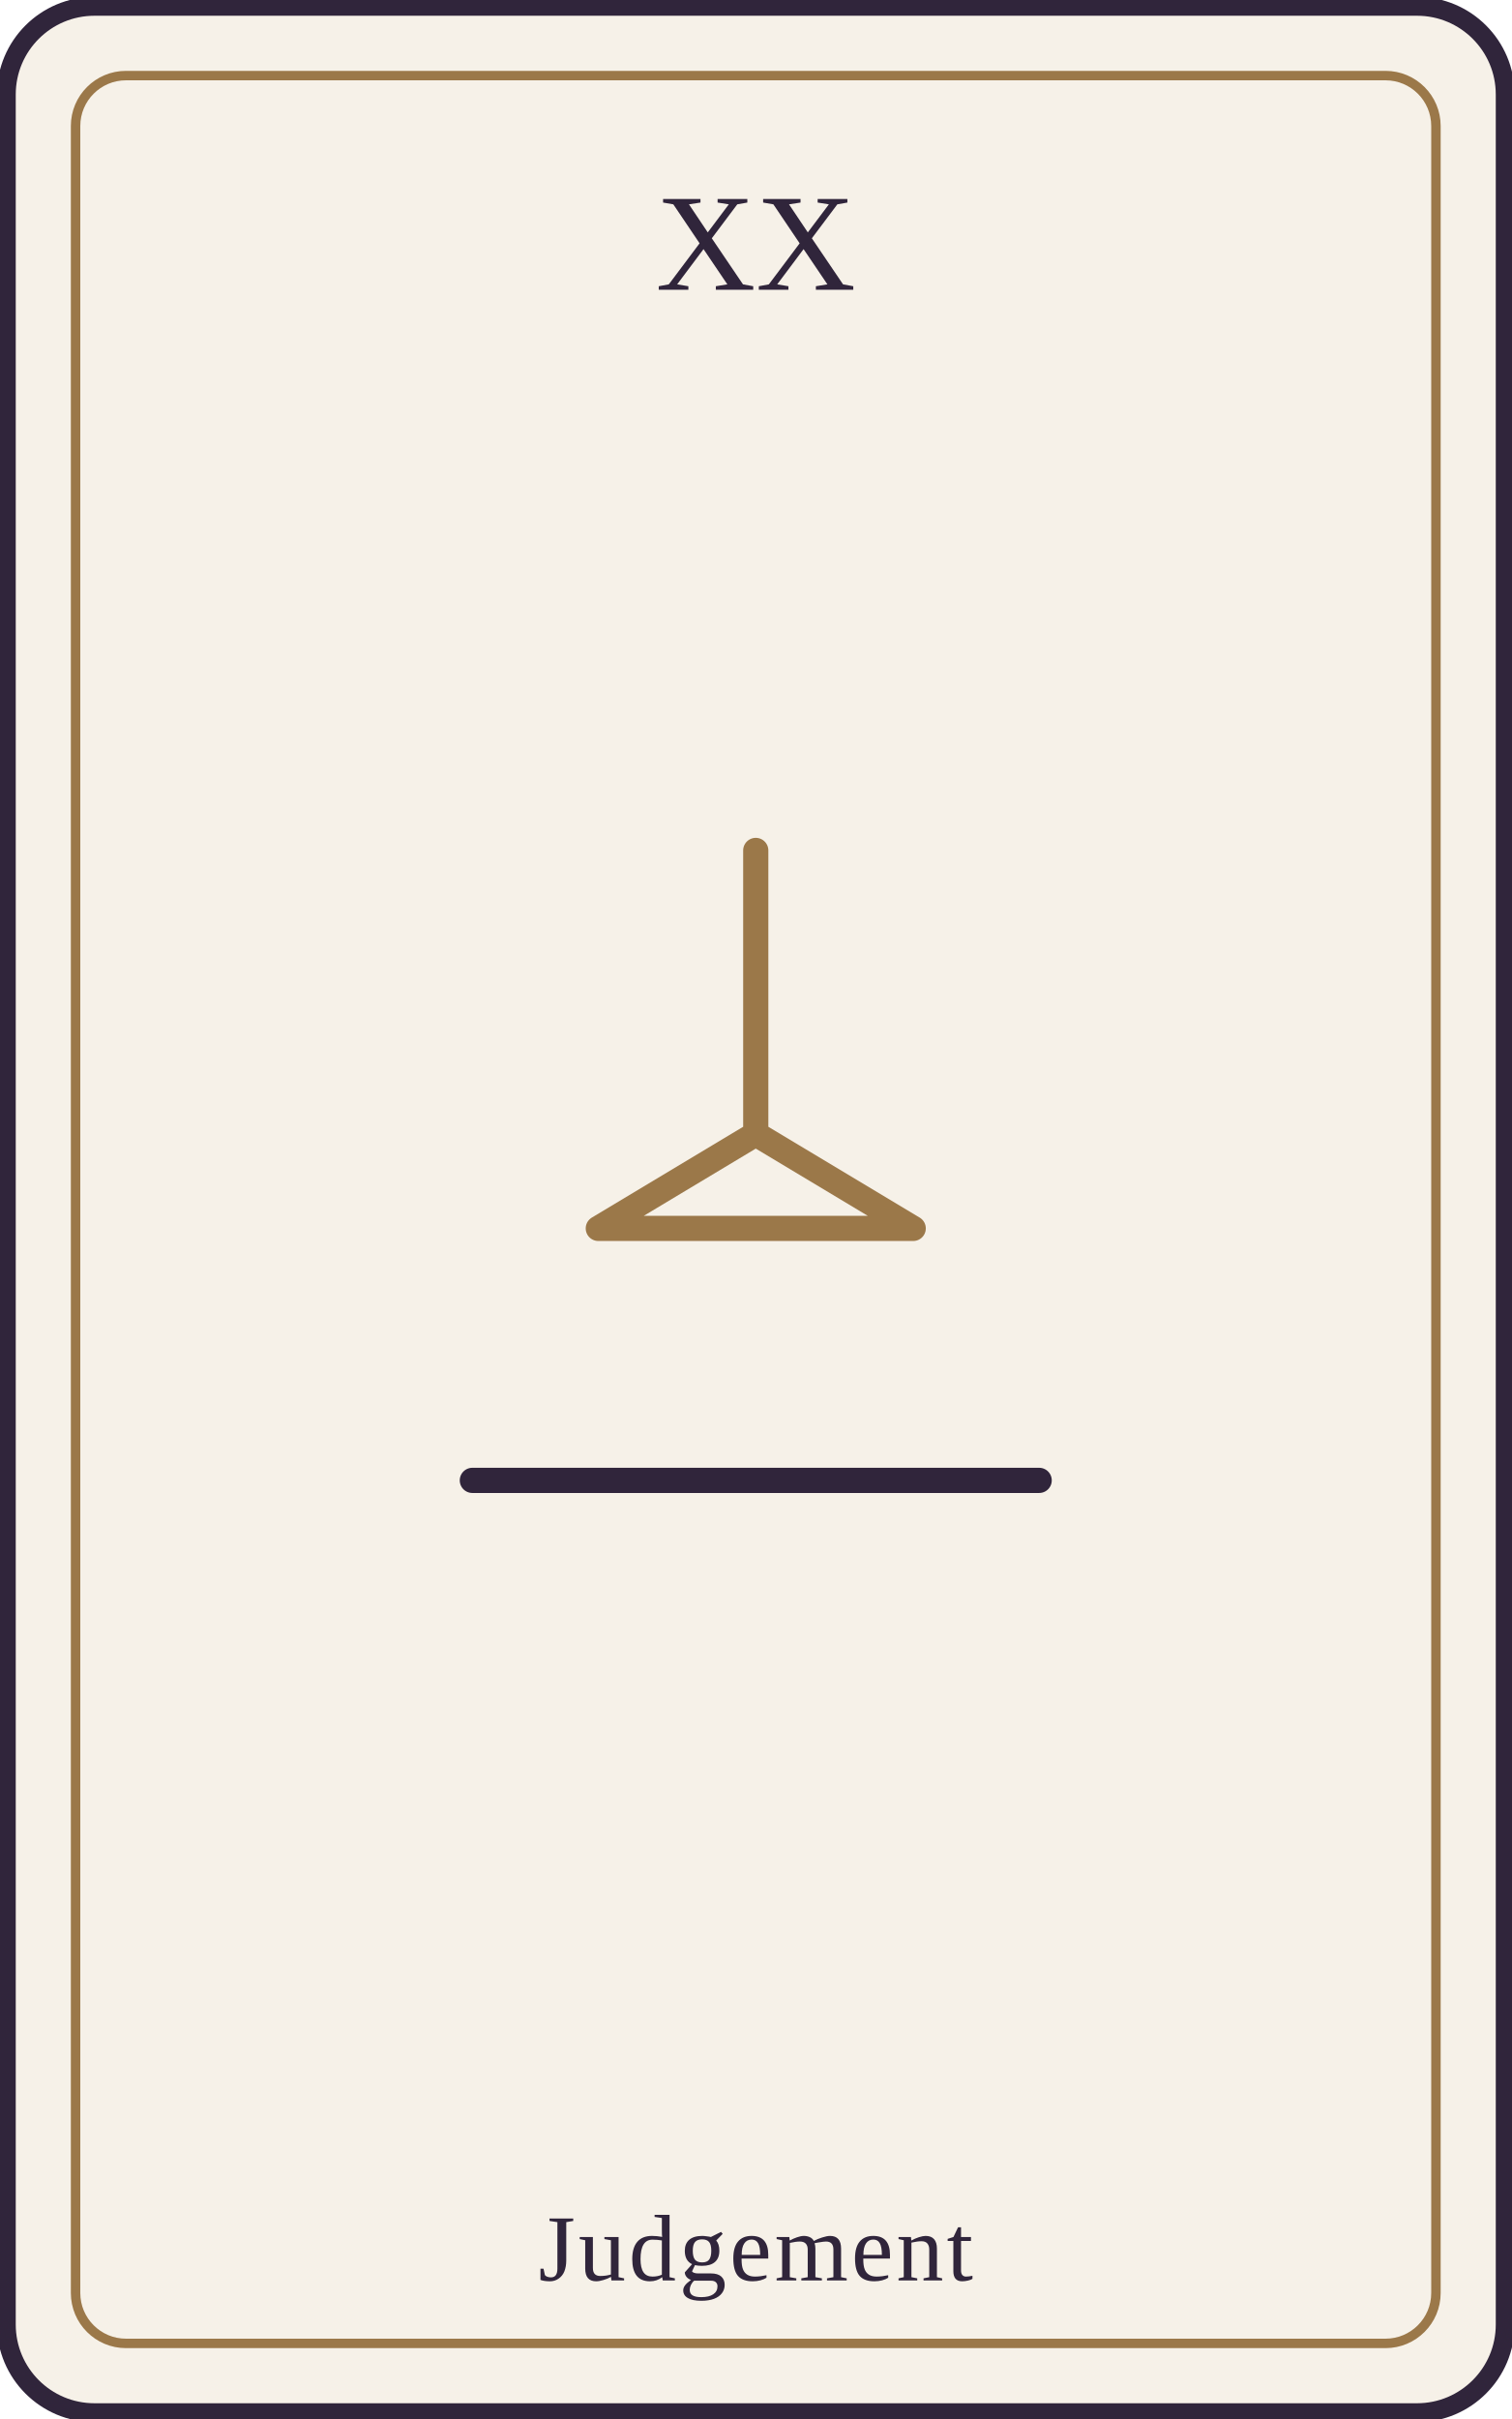
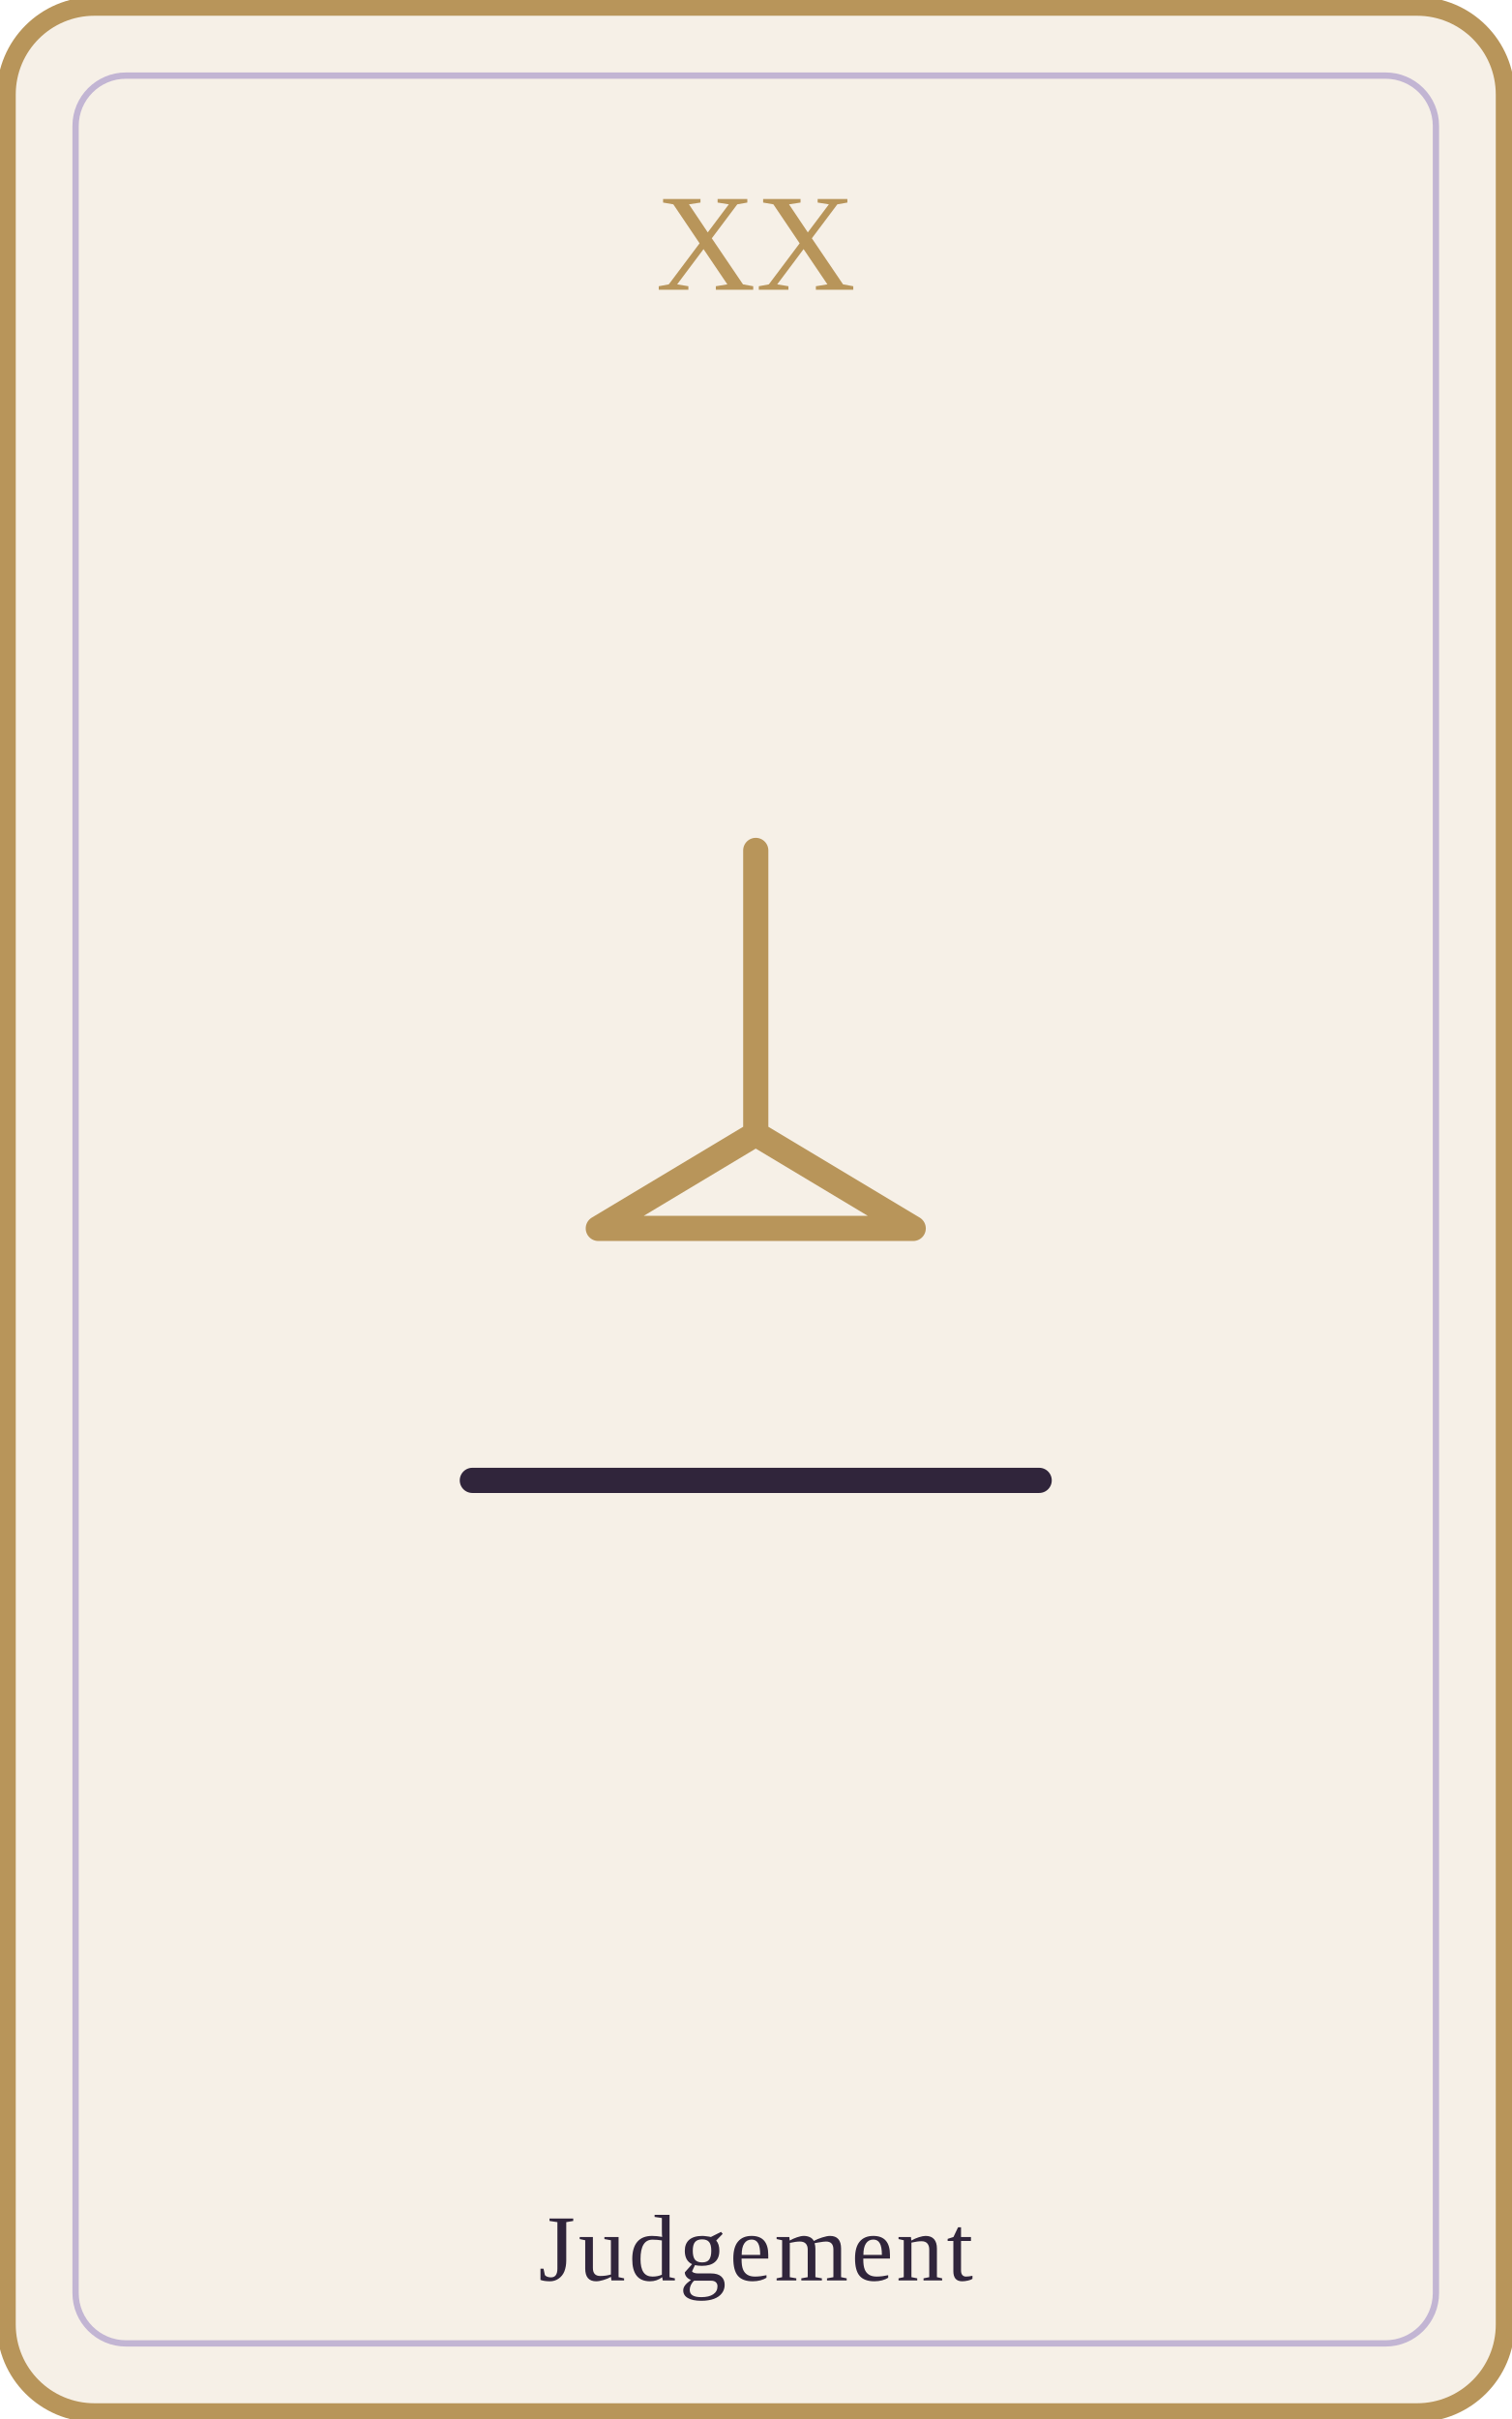
<svg xmlns="http://www.w3.org/2000/svg" viewBox="0 0 240 384" role="img" aria-label="Judgement">
-   <rect x="1" y="1" width="238" height="382" rx="14" fill="#f6f1e8" stroke="#30253b" stroke-width="3" />
-   <rect x="12" y="12" width="216" height="360" rx="8" fill="none" stroke="#9b7849" stroke-width="1.5" />
-   <text x="120" y="46" text-anchor="middle" font-family="Georgia, 'Times New Roman', serif" font-size="22" fill="#30253b">XX</text>
+   <rect x="1" y="1" width="238" height="382" rx="14" fill="#f6f0e7" stroke="#b8955a" stroke-width="3" />
+   <rect x="12" y="12" width="216" height="360" rx="8" fill="none" stroke="#ac9bcb" stroke-width="1" opacity="0.7" />
+   <text x="120" y="46" text-anchor="middle" font-family="Georgia, 'Times New Roman', serif" font-size="22" fill="#b8955a">XX</text>
  <g stroke="#30253b" stroke-width="4" fill="none" stroke-linecap="round" stroke-linejoin="round">
-     <path d="M 120 135 l 0 45 l 25 15 l -50 0 l 25 -15 z" stroke="#9b7849" />
+     <path d="M 120 135 l 0 45 l 25 15 l -50 0 l 25 -15 z" stroke="#b8955a" />
    <line x1="75" y1="235" x2="165" y2="235" />
  </g>
  <text x="120" y="362" text-anchor="middle" font-family="Georgia, 'Times New Roman', serif" font-size="15" fill="#30253b" letter-spacing="0.5">Judgement</text>
</svg>
